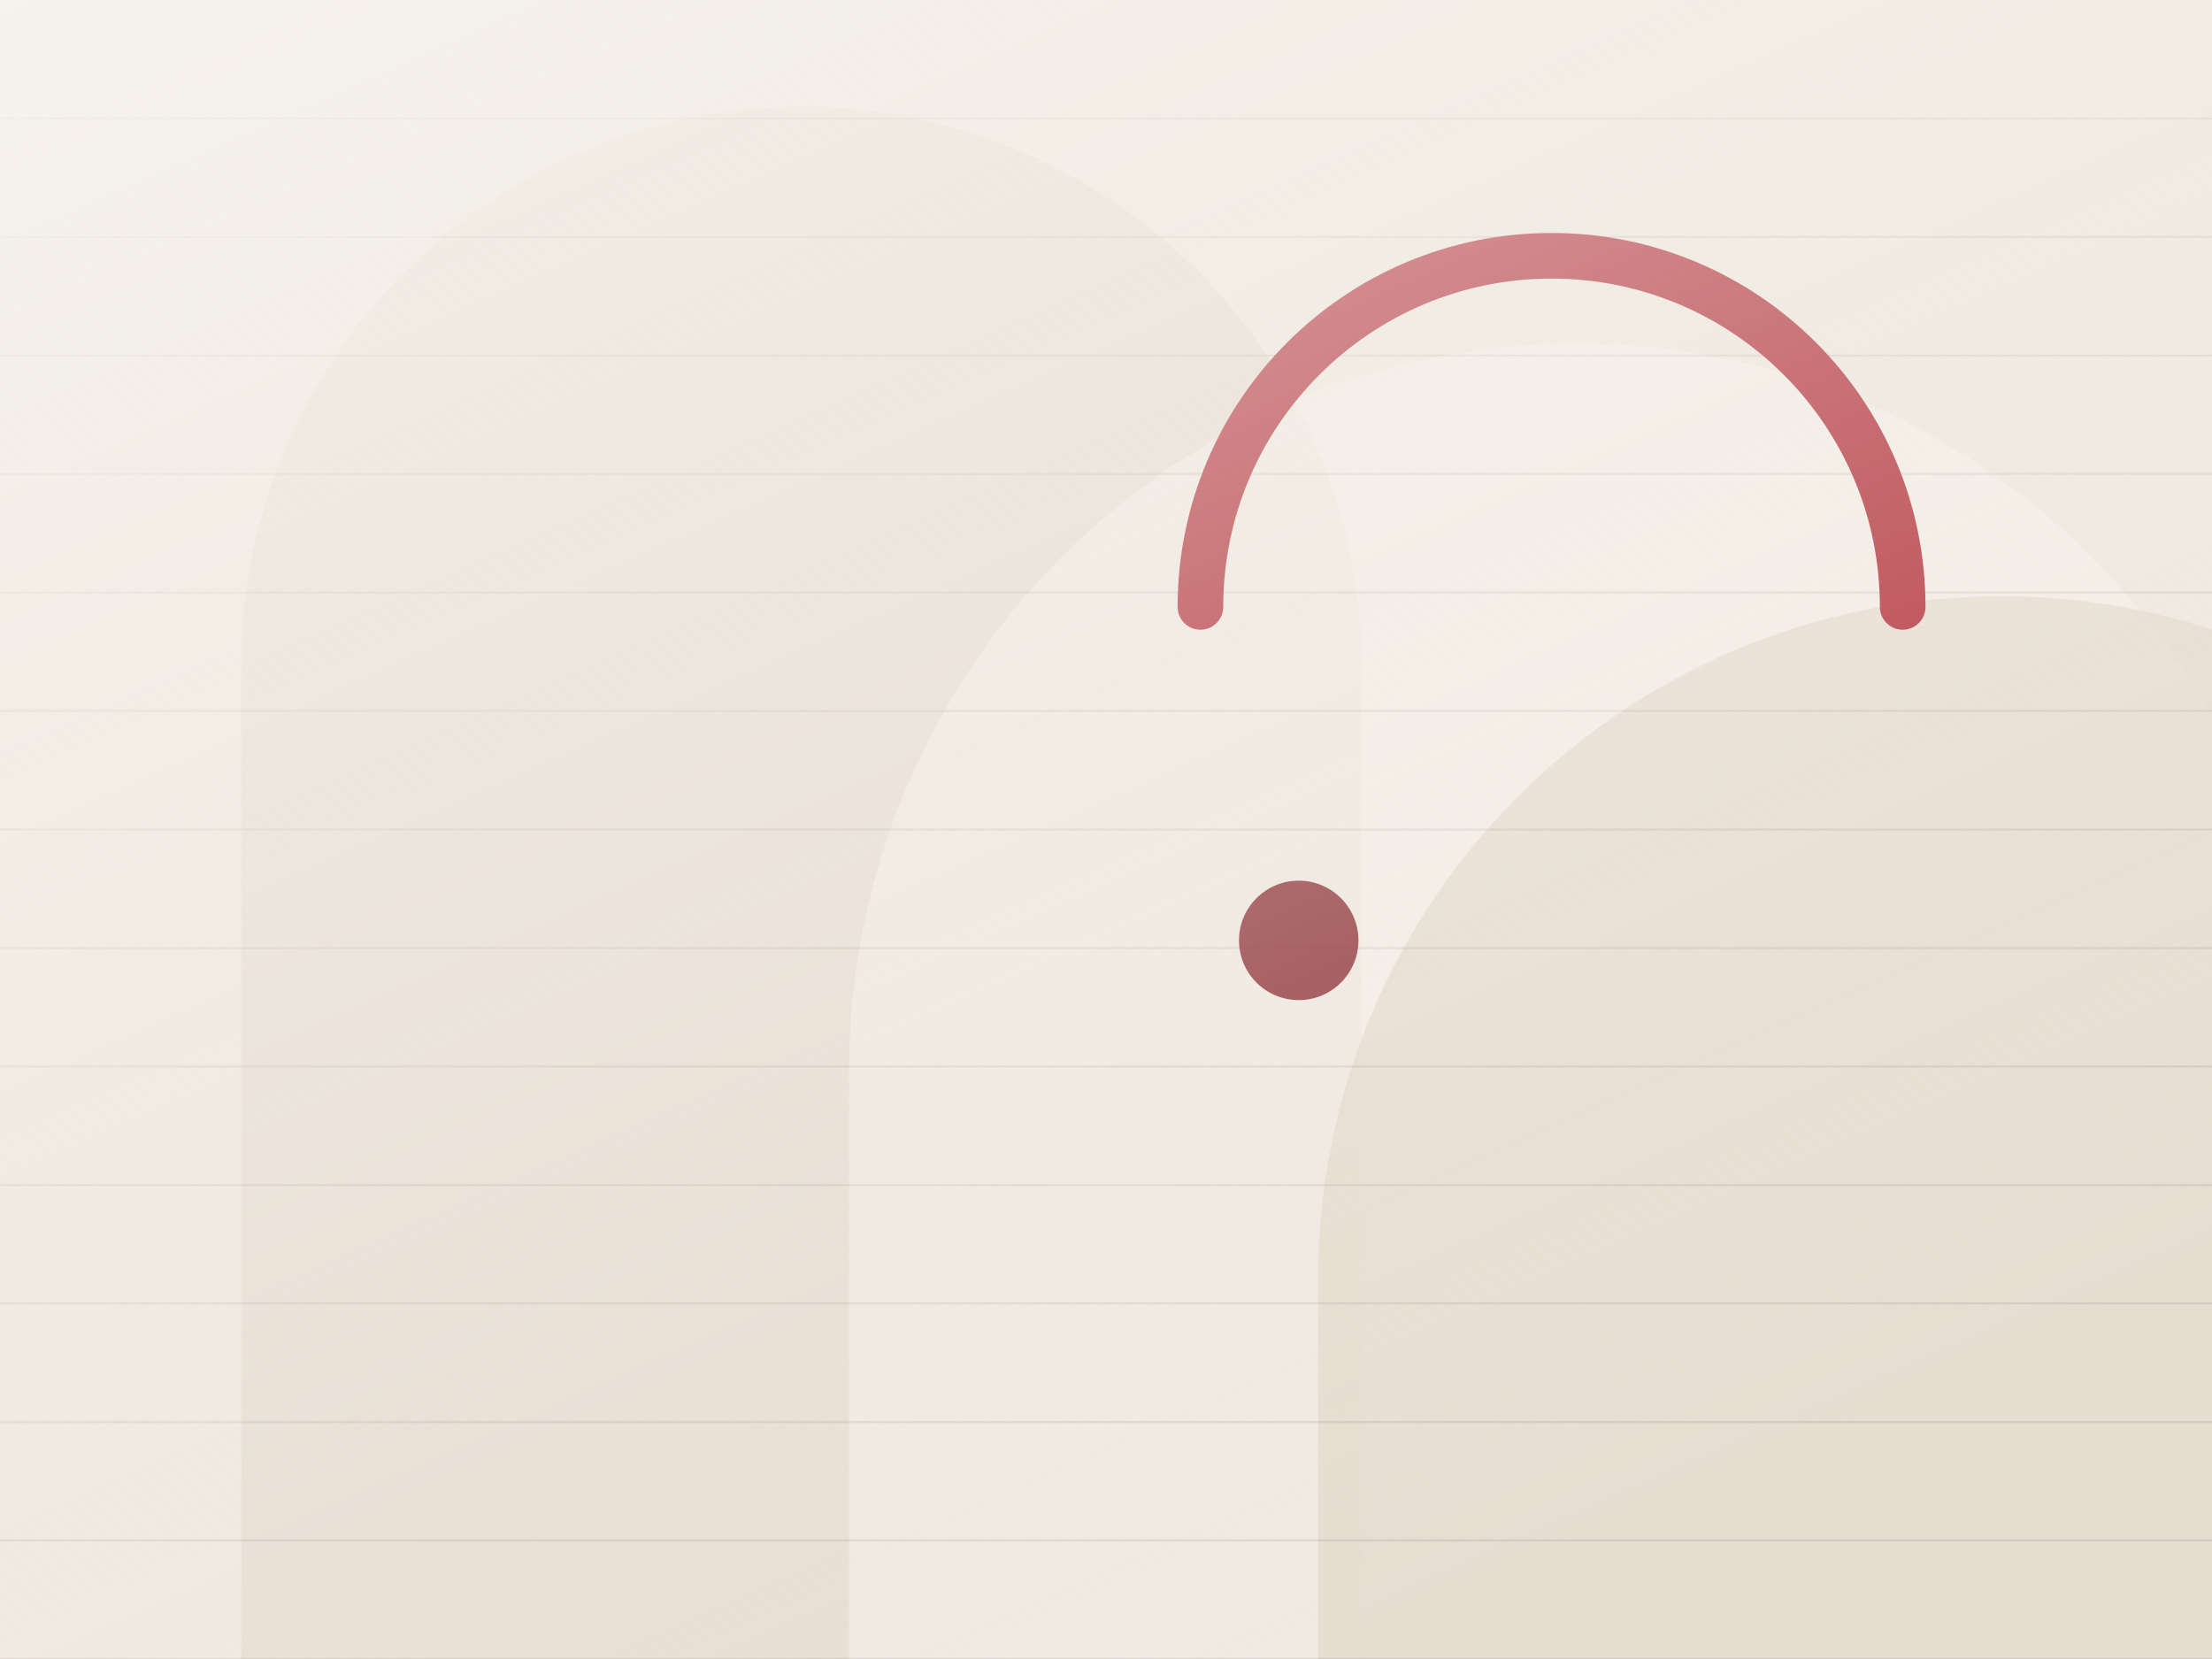
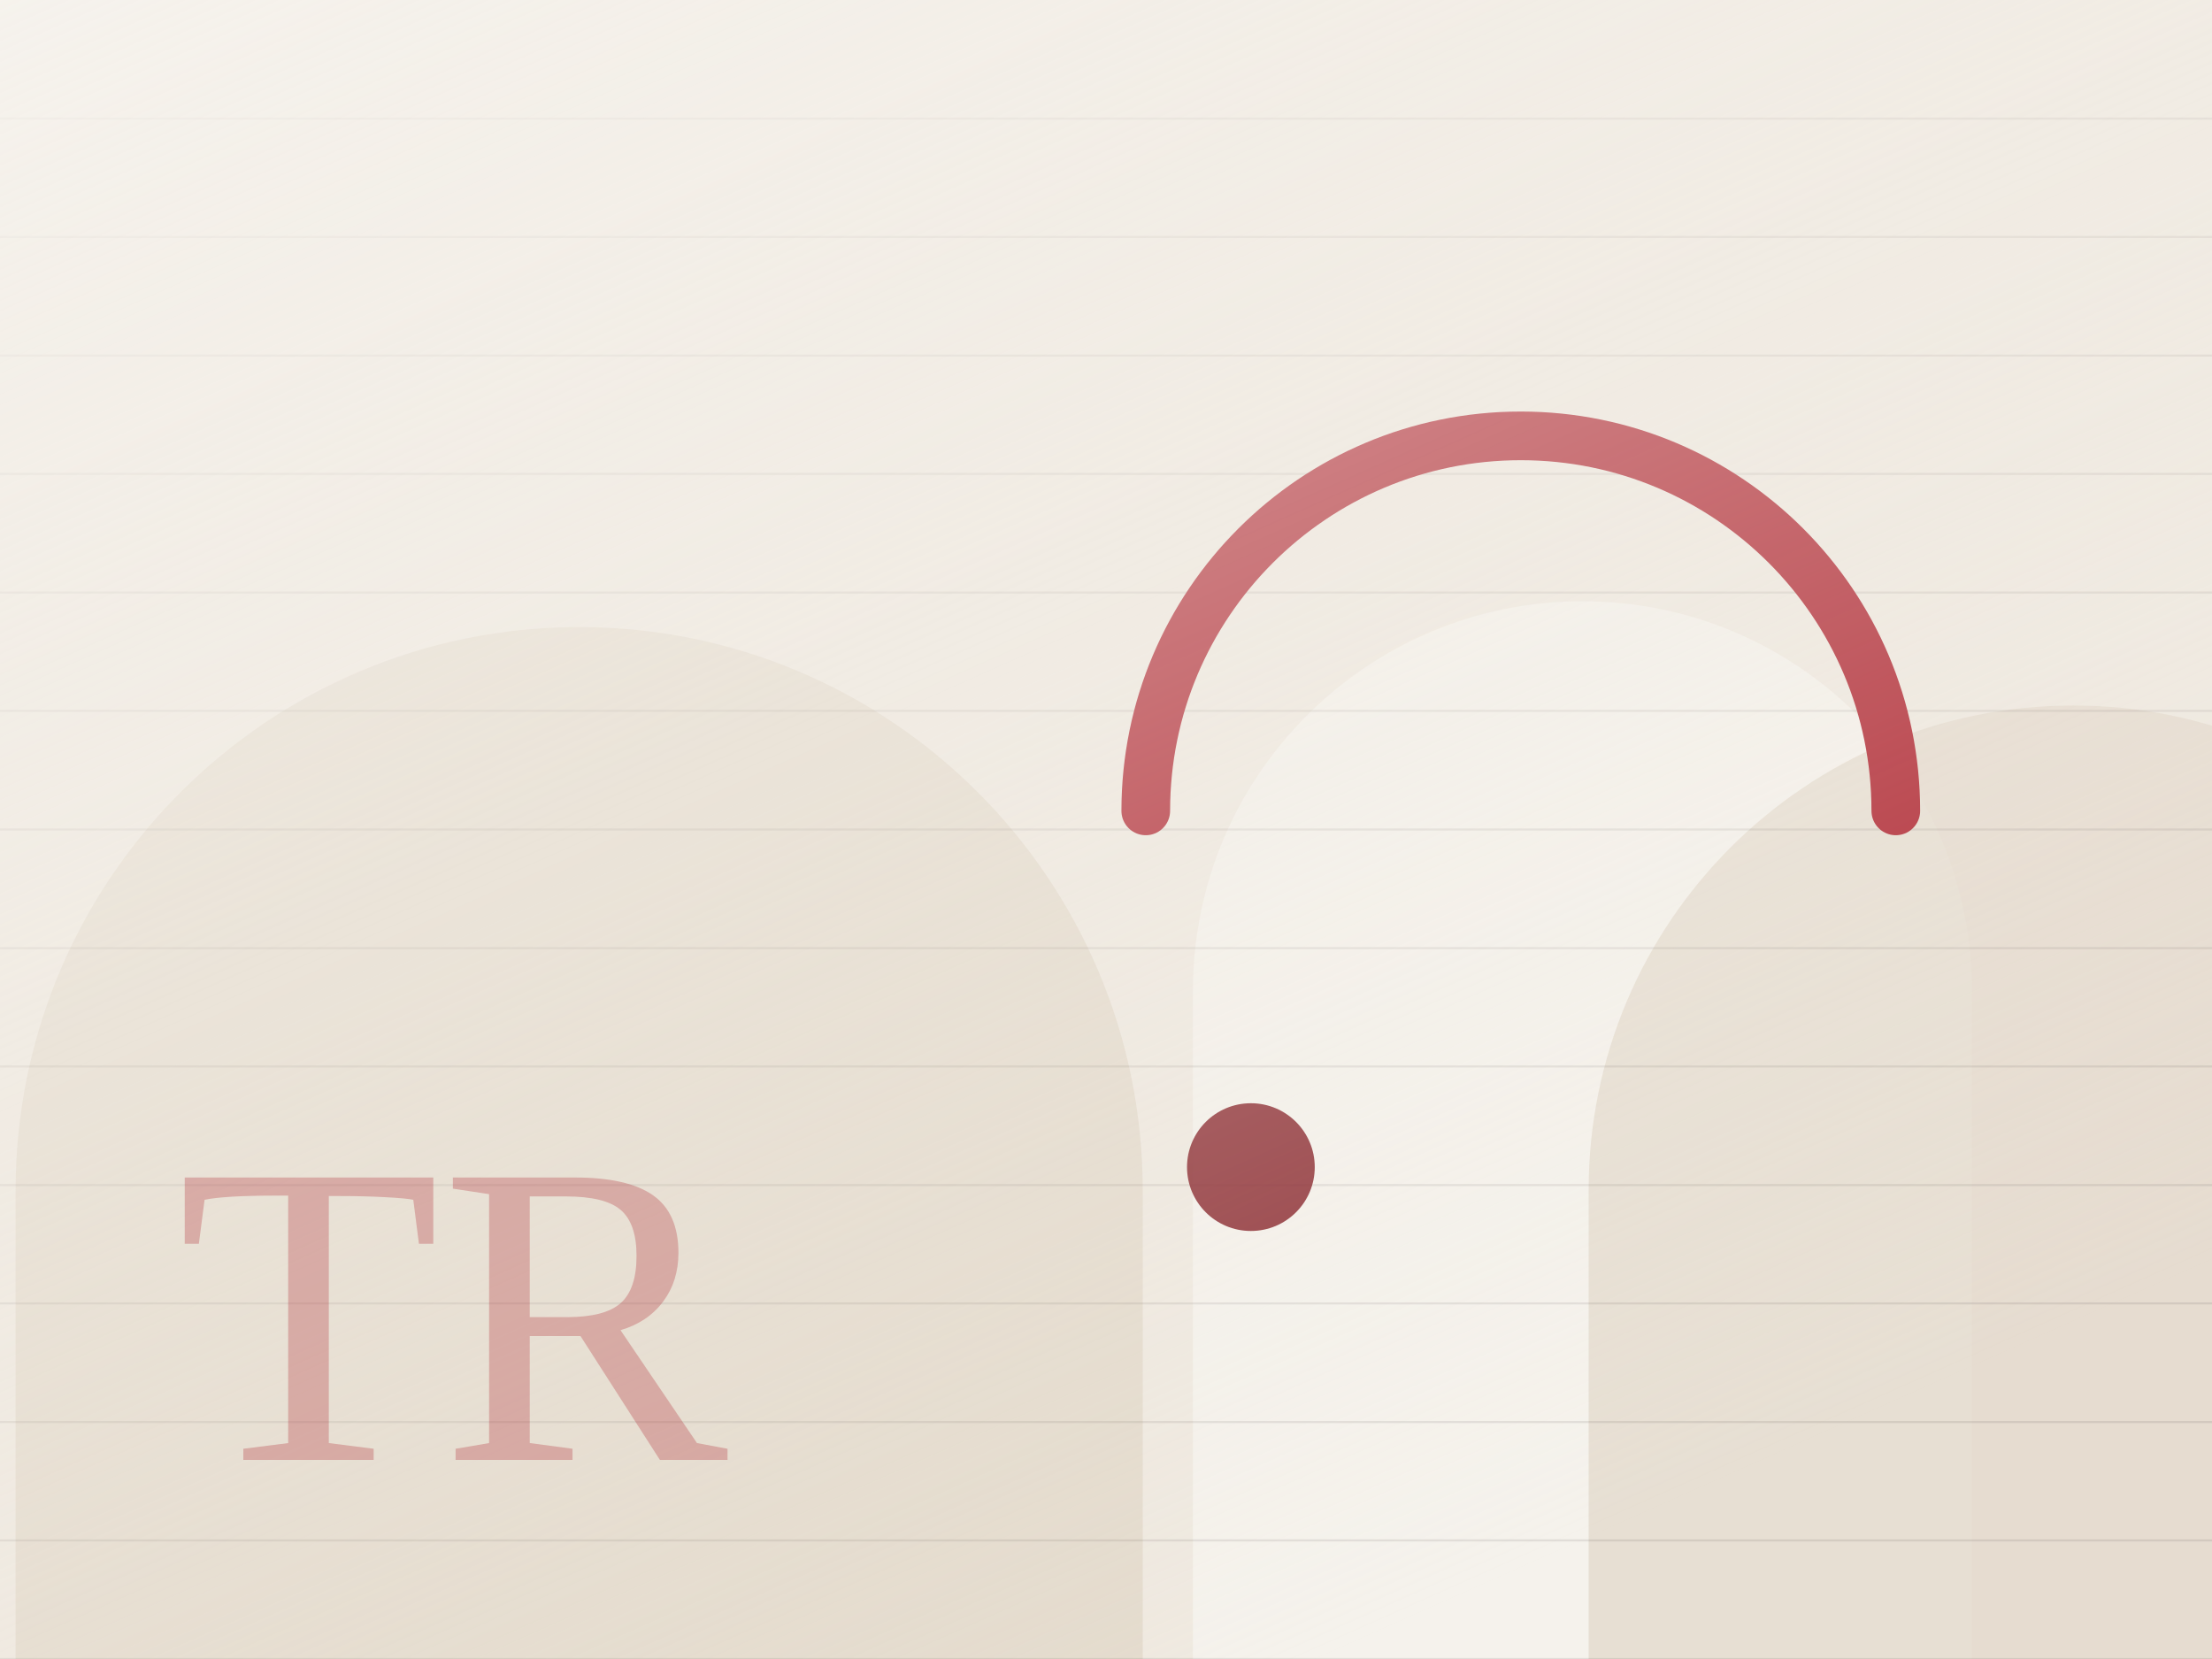
<svg xmlns="http://www.w3.org/2000/svg" viewBox="0 0 800 600" width="800" height="600" role="presentation">
  <defs>
    <linearGradient id="wash" x1="0" y1="0" x2="0.6" y2="1">
      <stop offset="0%" stop-color="#f7f4ef" stop-opacity="0.85" />
      <stop offset="100%" stop-color="#efe9e0" stop-opacity="0" />
    </linearGradient>
    <clipPath id="frame">
      <rect width="800" height="600" />
    </clipPath>
  </defs>
  <g clip-path="url(#frame)">
    <rect width="800" height="600" fill="#efe9e0" />
-     <path d="M87.228 600 L87.228 240.766 A202.599 202.599 0 0 1 492.425 240.766 L492.425 600 Z" fill="#e2d8ca" opacity="0.61" />
-     <path d="M307.052 600 L307.052 387.392 A263.169 263.169 0 0 1 833.39 387.392 L833.39 600 Z" fill="#f7f4ef" opacity="0.54" />
-     <path d="M476.723 600 L476.723 462.658 A247.023 247.023 0 0 1 970.769 462.658 L970.769 600 Z" fill="#e2d8ca" opacity="0.74" />
+     <path d="M5.636 600 L5.636 430.61 A203.827 203.827 0 0 1 413.29 430.61 L413.29 600 Z" fill="#e2d8ca" opacity="0.85" />
+     <path d="M431.435 600 L431.435 358.309 A140.867 140.867 0 0 1 713.17 358.309 L713.17 600 Z" fill="#f7f4ef" opacity="0.76" />
+     <path d="M574.558 600 L574.558 430.407 A175.251 175.251 0 0 1 925.06 430.407 L925.06 600 Z" fill="#e2d8ca" opacity="0.74" />
    <g stroke="#241f1d" stroke-width="0.75" opacity="0.1" fill="none">
      <path d="M0 42.9 H800" />
      <path d="M0 85.7 H800" />
      <path d="M0 128.6 H800" />
      <path d="M0 171.4 H800" />
      <path d="M0 214.3 H800" />
      <path d="M0 257.1 H800" />
      <path d="M0 300.0 H800" />
      <path d="M0 342.9 H800" />
      <path d="M0 385.7 H800" />
      <path d="M0 428.6 H800" />
      <path d="M0 471.4 H800" />
      <path d="M0 514.3 H800" />
      <path d="M0 557.1 H800" />
      <path d="M0 600.0 H800" />
    </g>
-     <path d="M434.152 219.498 A126.989 126.989 0 0 1 688.13 219.498" fill="none" stroke="#ad1f2b" stroke-width="16.5" stroke-linecap="round" />
-     <circle cx="469.7" cy="340.1" r="21.6" fill="#7d1119" opacity="0.85" />
+     <path d="M414.38 293.269 A135.631 135.631 0 0 1 685.642 293.269" fill="none" stroke="#ad1f2b" stroke-width="17.6" stroke-linecap="round" />
+     <circle cx="452.4" cy="422.1" r="23.1" fill="#7d1119" opacity="0.85" />
    <rect width="800" height="600" fill="url(#wash)" />
+     <text x="64" y="528" font-family="Georgia, 'Times New Roman', serif" font-size="156" fill="#ad1f2b" opacity="0.28">TR</text>
  </g>
</svg>
